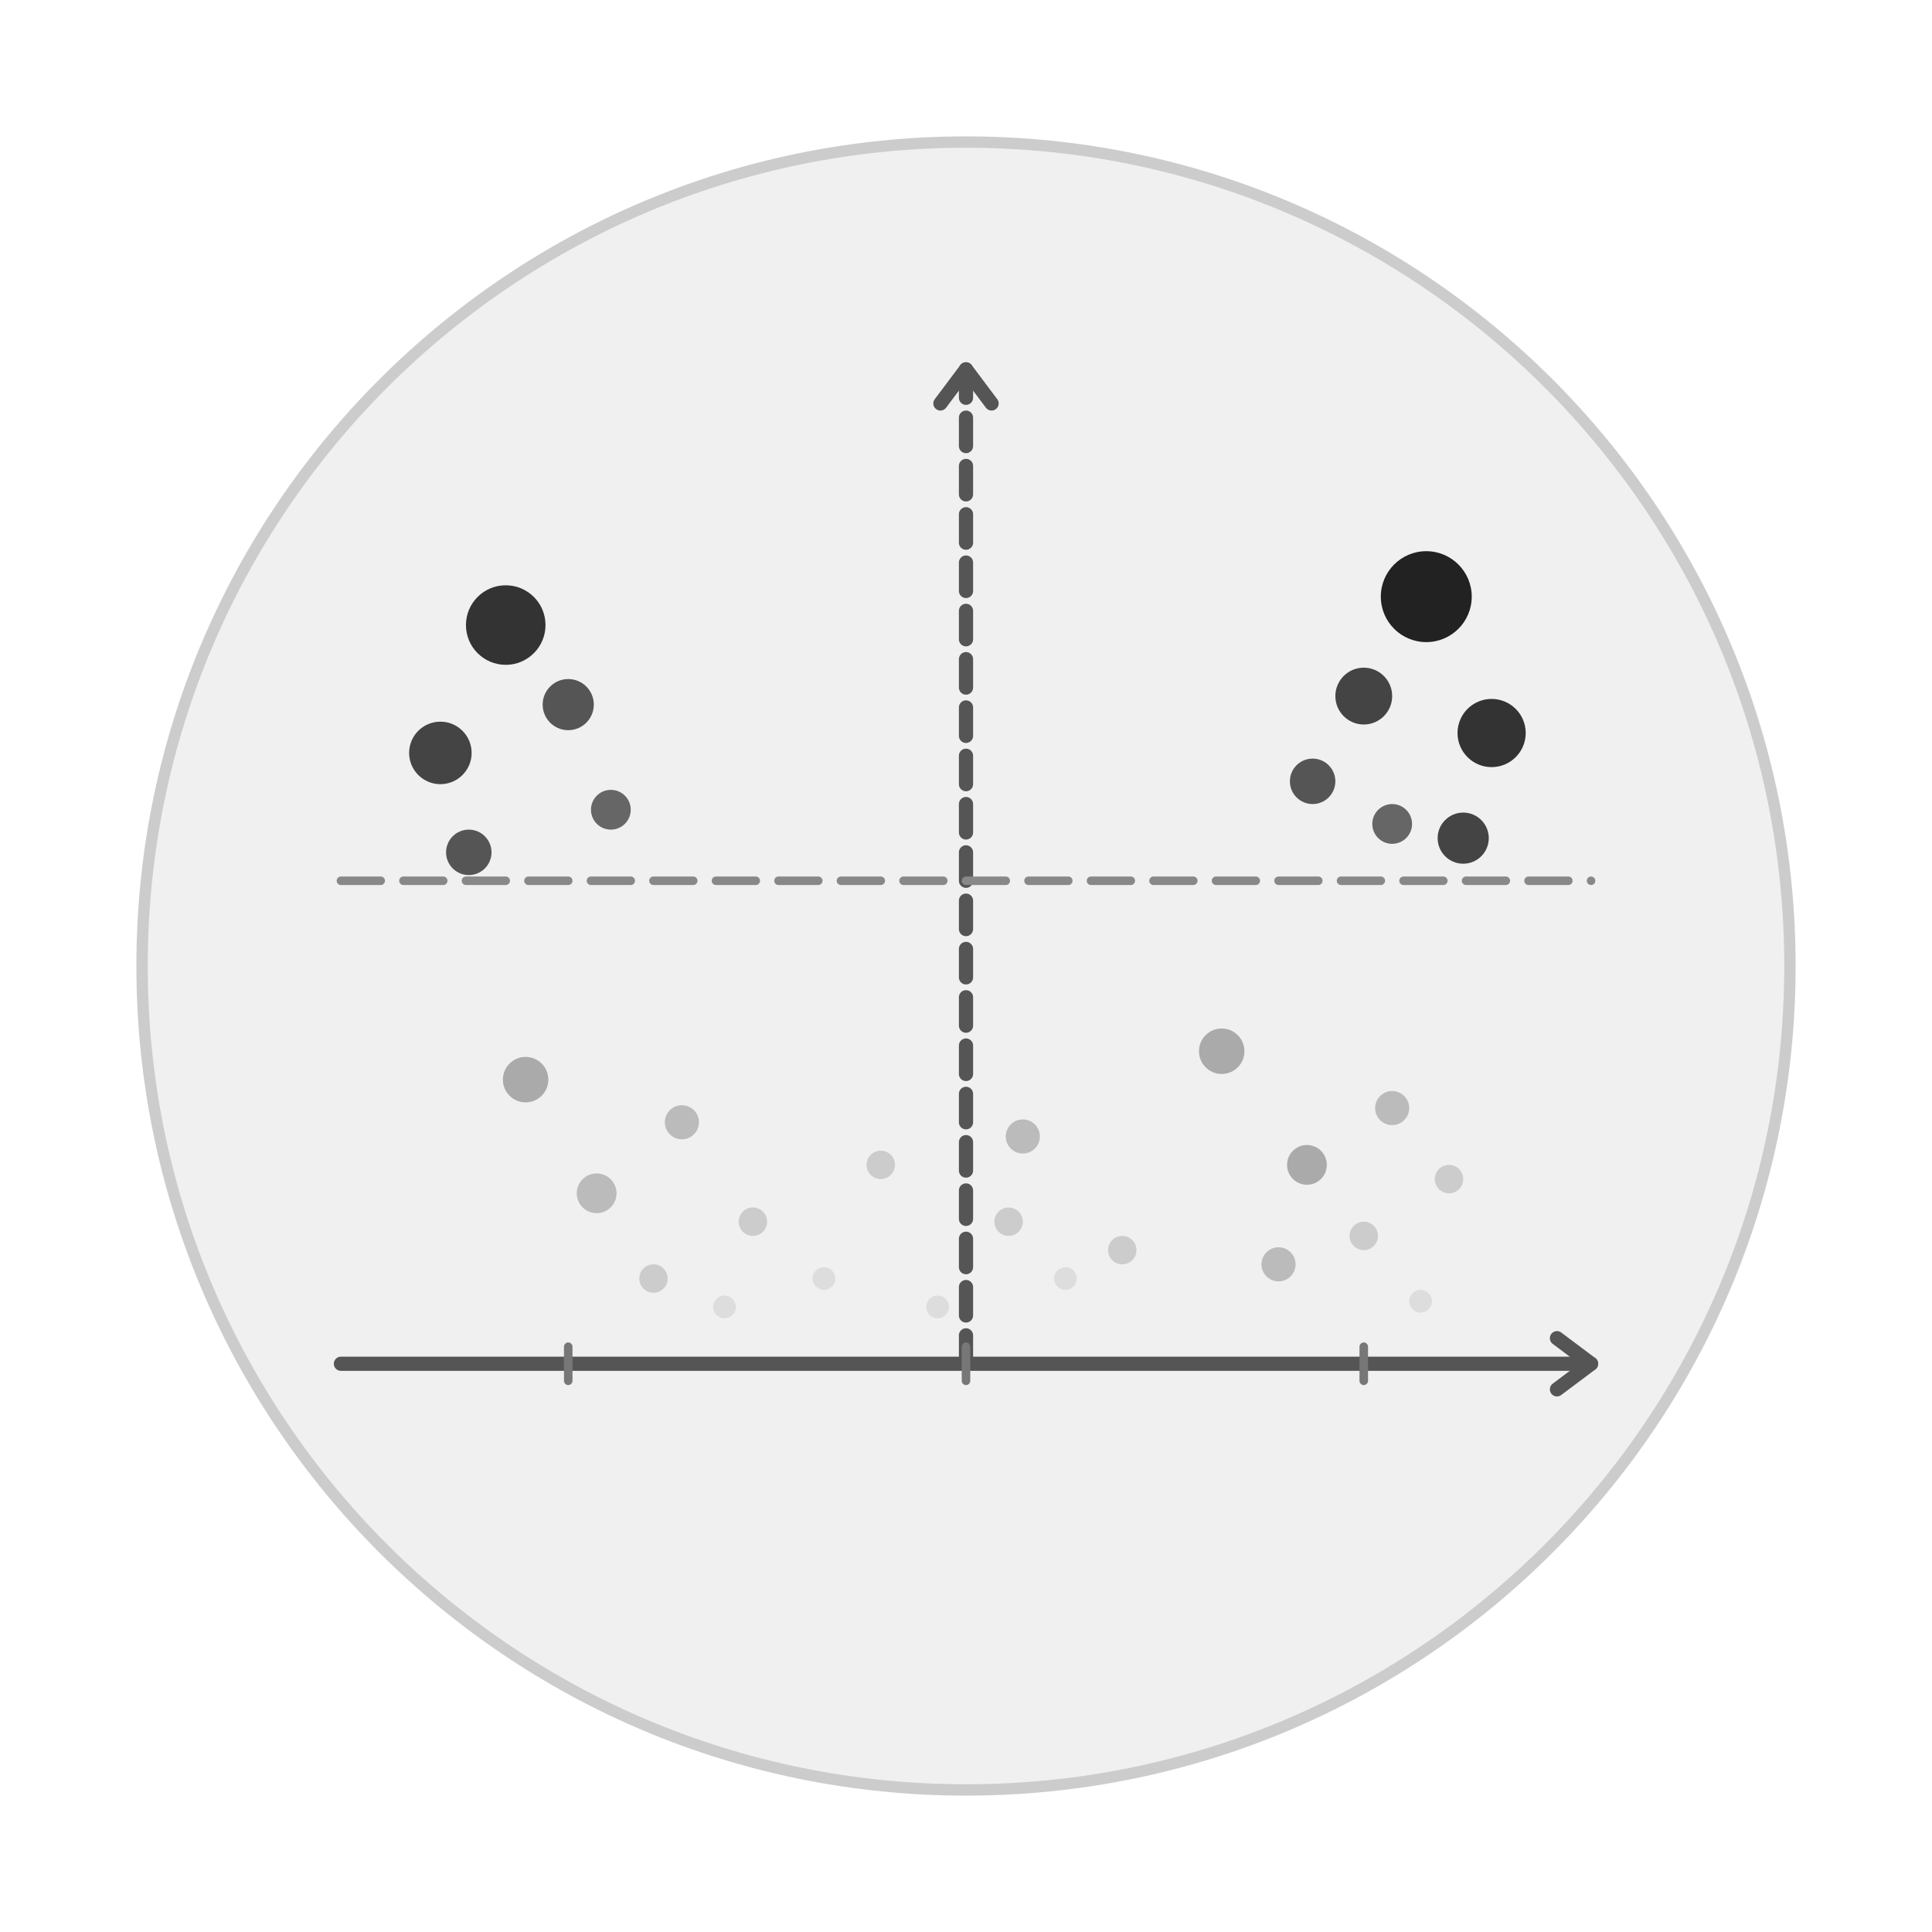
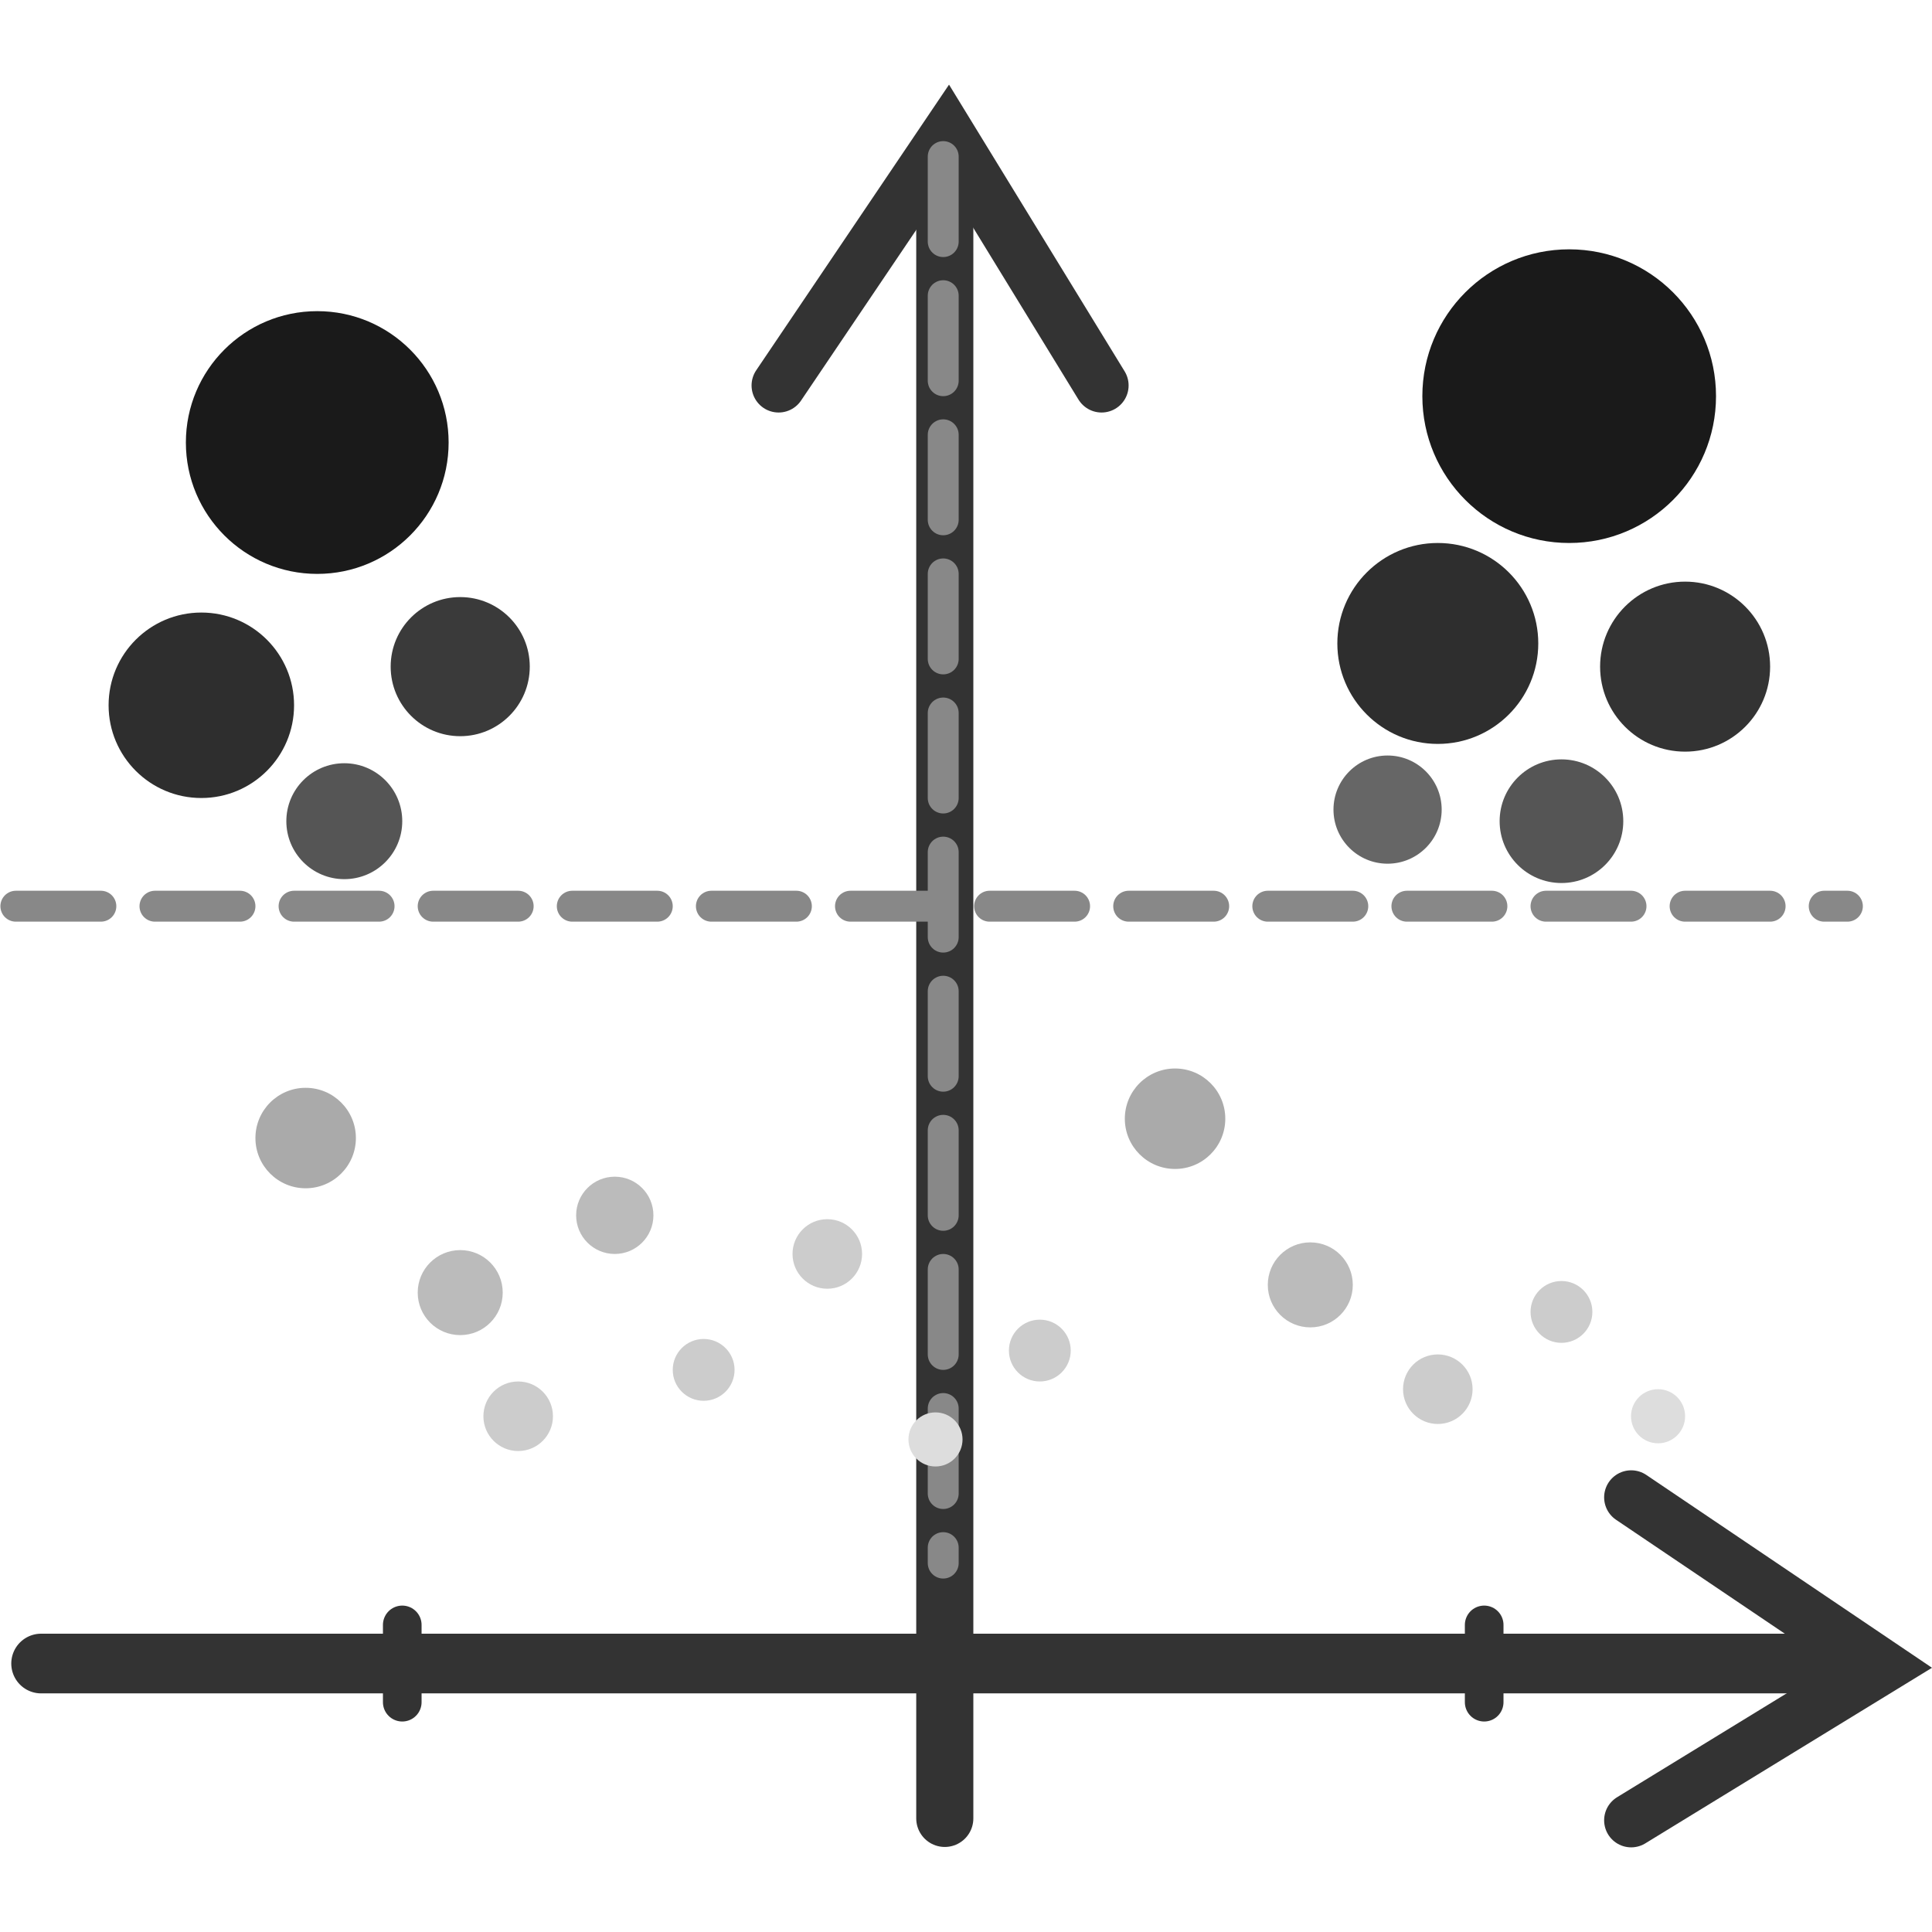
- <svg xmlns="http://www.w3.org/2000/svg" width="100%" viewBox="0 0 680 680" role="img" style="">
-   <circle cx="340" cy="340" r="290" fill="#f0f0f0" style="fill:rgb(240, 240, 240);stroke:none;color:rgb(0, 0, 0);stroke-width:1px;stroke-linecap:butt;stroke-linejoin:miter;opacity:1;font-family:&quot;Anthropic Sans&quot;, -apple-system, BlinkMacSystemFont, &quot;Segoe UI&quot;, sans-serif;font-size:16px;font-weight:400;text-anchor:start;dominant-baseline:auto" />
-   <circle cx="340" cy="340" r="290" fill="none" stroke="#cccccc" stroke-width="4" style="fill:none;stroke:rgb(204, 204, 204);color:rgb(0, 0, 0);stroke-width:4px;stroke-linecap:butt;stroke-linejoin:miter;opacity:1;font-family:&quot;Anthropic Sans&quot;, -apple-system, BlinkMacSystemFont, &quot;Segoe UI&quot;, sans-serif;font-size:16px;font-weight:400;text-anchor:start;dominant-baseline:auto" />
-   <defs>
-     <clipPath id="circle-clip">
-       <circle cx="340" cy="340" r="278" />
+ <svg xmlns="http://www.w3.org/2000/svg" width="500" viewBox="0 0 500 500" role="img" version="1.1" id="svg29" height="500">
+   <defs id="defs1">
+     <marker id="arr" viewBox="0 0 10 10" refX="8" refY="5" markerWidth="7" markerHeight="7" orient="auto" preserveAspectRatio="xMidYMid">
+       <path d="M 1,1 9,5 1,9" fill="none" stroke="#333333" stroke-width="1.8" stroke-linecap="round" stroke-linejoin="round" id="path1" />
+     </marker>
+     <clipPath clipPathUnits="userSpaceOnUse" id="clipPath29">
+       <circle cx="340" cy="340" r="278" id="circle30" />
+     </clipPath>
+     <clipPath clipPathUnits="userSpaceOnUse" id="clipPath30">
+       <circle cx="340" cy="340" r="278" id="circle31" />
+     </clipPath>
+     <clipPath clipPathUnits="userSpaceOnUse" id="clipPath31">
+       <circle cx="340" cy="340" r="278" id="circle32" />
+     </clipPath>
+     <clipPath clipPathUnits="userSpaceOnUse" id="clipPath32">
+       <circle cx="340" cy="340" r="278" id="circle33" />
+     </clipPath>
+     <clipPath clipPathUnits="userSpaceOnUse" id="clipPath33">
+       <circle cx="340" cy="340" r="278" id="circle34" />
+     </clipPath>
+     <clipPath clipPathUnits="userSpaceOnUse" id="clipPath34">
+       <circle cx="340" cy="340" r="278" id="circle35" />
+     </clipPath>
+     <clipPath clipPathUnits="userSpaceOnUse" id="clipPath35">
+       <circle cx="340" cy="340" r="278" id="circle36" />
+     </clipPath>
+     <clipPath clipPathUnits="userSpaceOnUse" id="clipPath36">
+       <circle cx="340" cy="340" r="278" id="circle37" />
+     </clipPath>
+     <clipPath clipPathUnits="userSpaceOnUse" id="clipPath37">
+       <circle cx="340" cy="340" r="278" id="circle38" />
+     </clipPath>
+     <clipPath clipPathUnits="userSpaceOnUse" id="clipPath38">
+       <circle cx="340" cy="340" r="278" id="circle39" />
+     </clipPath>
+     <clipPath clipPathUnits="userSpaceOnUse" id="clipPath39">
+       <circle cx="340" cy="340" r="278" id="circle40" />
+     </clipPath>
+     <clipPath clipPathUnits="userSpaceOnUse" id="clipPath40">
+       <circle cx="340" cy="340" r="278" id="circle41" />
+     </clipPath>
+     <clipPath clipPathUnits="userSpaceOnUse" id="clipPath41">
+       <circle cx="340" cy="340" r="278" id="circle42" />
+     </clipPath>
+     <clipPath clipPathUnits="userSpaceOnUse" id="clipPath42">
+       <circle cx="340" cy="340" r="278" id="circle43" />
+     </clipPath>
+     <clipPath clipPathUnits="userSpaceOnUse" id="clipPath43">
+       <circle cx="340" cy="340" r="278" id="circle44" />
+     </clipPath>
+     <clipPath clipPathUnits="userSpaceOnUse" id="clipPath44">
+       <circle cx="340" cy="340" r="278" id="circle45" />
+     </clipPath>
+     <clipPath clipPathUnits="userSpaceOnUse" id="clipPath45">
+       <circle cx="340" cy="340" r="278" id="circle46" />
+     </clipPath>
+     <clipPath clipPathUnits="userSpaceOnUse" id="clipPath46">
+       <circle cx="340" cy="340" r="278" id="circle47" />
+     </clipPath>
+     <clipPath clipPathUnits="userSpaceOnUse" id="clipPath47">
+       <circle cx="340" cy="340" r="278" id="circle48" />
+     </clipPath>
+     <clipPath clipPathUnits="userSpaceOnUse" id="clipPath48">
+       <circle cx="340" cy="340" r="278" id="circle49" />
+     </clipPath>
+     <clipPath clipPathUnits="userSpaceOnUse" id="clipPath49">
+       <circle cx="340" cy="340" r="278" id="circle50" />
+     </clipPath>
+     <clipPath clipPathUnits="userSpaceOnUse" id="clipPath50">
+       <circle cx="340" cy="340" r="278" id="circle51" />
+     </clipPath>
+     <clipPath clipPathUnits="userSpaceOnUse" id="clipPath51">
+       <circle cx="340" cy="340" r="278" id="circle52" />
+     </clipPath>
+     <clipPath clipPathUnits="userSpaceOnUse" id="clipPath52">
+       <circle cx="340" cy="340" r="278" id="circle53" />
+     </clipPath>
+     <clipPath clipPathUnits="userSpaceOnUse" id="clipPath53">
+       <circle cx="340" cy="340" r="278" id="circle54" />
+     </clipPath>
+     <clipPath clipPathUnits="userSpaceOnUse" id="clipPath54">
+       <circle cx="340" cy="340" r="278" id="circle55" />
+     </clipPath>
+     <clipPath clipPathUnits="userSpaceOnUse" id="clipPath55">
+       <circle cx="340" cy="340" r="278" id="circle56" />
+     </clipPath>
+     <clipPath clipPathUnits="userSpaceOnUse" id="clipPath56">
+       <circle cx="340" cy="340" r="278" id="circle57" />
    </clipPath>
  </defs>
-   <g clip-path="url(#circle-clip)" style="fill:rgb(0, 0, 0);stroke:none;color:rgb(0, 0, 0);stroke-width:1px;stroke-linecap:butt;stroke-linejoin:miter;opacity:1;font-family:&quot;Anthropic Sans&quot;, -apple-system, BlinkMacSystemFont, &quot;Segoe UI&quot;, sans-serif;font-size:16px;font-weight:400;text-anchor:start;dominant-baseline:auto">
-     <line x1="120" y1="480" x2="560" y2="480" stroke="#555555" stroke-width="5" stroke-linecap="round" style="fill:rgb(0, 0, 0);stroke:rgb(85, 85, 85);color:rgb(0, 0, 0);stroke-width:5px;stroke-linecap:round;stroke-linejoin:miter;opacity:1;font-family:&quot;Anthropic Sans&quot;, -apple-system, BlinkMacSystemFont, &quot;Segoe UI&quot;, sans-serif;font-size:16px;font-weight:400;text-anchor:start;dominant-baseline:auto" />
-     <line x1="340" y1="130" x2="340" y2="480" stroke="#555555" stroke-width="5" stroke-linecap="round" stroke-dasharray="10,7" style="fill:rgb(0, 0, 0);stroke:rgb(85, 85, 85);color:rgb(0, 0, 0);stroke-width:5px;stroke-dasharray:10px, 7px;stroke-linecap:round;stroke-linejoin:miter;opacity:1;font-family:&quot;Anthropic Sans&quot;, -apple-system, BlinkMacSystemFont, &quot;Segoe UI&quot;, sans-serif;font-size:16px;font-weight:400;text-anchor:start;dominant-baseline:auto" />
-     <line x1="120" y1="310" x2="560" y2="310" stroke="#888888" stroke-width="3" stroke-linecap="round" stroke-dasharray="14,8" style="fill:rgb(0, 0, 0);stroke:rgb(136, 136, 136);color:rgb(0, 0, 0);stroke-width:3px;stroke-dasharray:14px, 8px;stroke-linecap:round;stroke-linejoin:miter;opacity:1;font-family:&quot;Anthropic Sans&quot;, -apple-system, BlinkMacSystemFont, &quot;Segoe UI&quot;, sans-serif;font-size:16px;font-weight:400;text-anchor:start;dominant-baseline:auto" />
-     <polyline points="548,471 560,480 548,489" fill="none" stroke="#555555" stroke-width="5" stroke-linecap="round" stroke-linejoin="round" style="fill:none;stroke:rgb(85, 85, 85);color:rgb(0, 0, 0);stroke-width:5px;stroke-linecap:round;stroke-linejoin:round;opacity:1;font-family:&quot;Anthropic Sans&quot;, -apple-system, BlinkMacSystemFont, &quot;Segoe UI&quot;, sans-serif;font-size:16px;font-weight:400;text-anchor:start;dominant-baseline:auto" />
-     <polyline points="331,142 340,130 349,142" fill="none" stroke="#555555" stroke-width="5" stroke-linecap="round" stroke-linejoin="round" style="fill:none;stroke:rgb(85, 85, 85);color:rgb(0, 0, 0);stroke-width:5px;stroke-linecap:round;stroke-linejoin:round;opacity:1;font-family:&quot;Anthropic Sans&quot;, -apple-system, BlinkMacSystemFont, &quot;Segoe UI&quot;, sans-serif;font-size:16px;font-weight:400;text-anchor:start;dominant-baseline:auto" />
-     <circle cx="178" cy="220" r="14" fill="#333333" style="fill:rgb(51, 51, 51);stroke:none;color:rgb(0, 0, 0);stroke-width:1px;stroke-linecap:butt;stroke-linejoin:miter;opacity:1;font-family:&quot;Anthropic Sans&quot;, -apple-system, BlinkMacSystemFont, &quot;Segoe UI&quot;, sans-serif;font-size:16px;font-weight:400;text-anchor:start;dominant-baseline:auto" />
-     <circle cx="155" cy="265" r="11" fill="#444444" style="fill:rgb(68, 68, 68);stroke:none;color:rgb(0, 0, 0);stroke-width:1px;stroke-linecap:butt;stroke-linejoin:miter;opacity:1;font-family:&quot;Anthropic Sans&quot;, -apple-system, BlinkMacSystemFont, &quot;Segoe UI&quot;, sans-serif;font-size:16px;font-weight:400;text-anchor:start;dominant-baseline:auto" />
-     <circle cx="200" cy="248" r="9" fill="#555555" style="fill:rgb(85, 85, 85);stroke:none;color:rgb(0, 0, 0);stroke-width:1px;stroke-linecap:butt;stroke-linejoin:miter;opacity:1;font-family:&quot;Anthropic Sans&quot;, -apple-system, BlinkMacSystemFont, &quot;Segoe UI&quot;, sans-serif;font-size:16px;font-weight:400;text-anchor:start;dominant-baseline:auto" />
-     <circle cx="165" cy="300" r="8" fill="#555555" style="fill:rgb(85, 85, 85);stroke:none;color:rgb(0, 0, 0);stroke-width:1px;stroke-linecap:butt;stroke-linejoin:miter;opacity:1;font-family:&quot;Anthropic Sans&quot;, -apple-system, BlinkMacSystemFont, &quot;Segoe UI&quot;, sans-serif;font-size:16px;font-weight:400;text-anchor:start;dominant-baseline:auto" />
-     <circle cx="215" cy="285" r="7" fill="#666666" style="fill:rgb(102, 102, 102);stroke:none;color:rgb(0, 0, 0);stroke-width:1px;stroke-linecap:butt;stroke-linejoin:miter;opacity:1;font-family:&quot;Anthropic Sans&quot;, -apple-system, BlinkMacSystemFont, &quot;Segoe UI&quot;, sans-serif;font-size:16px;font-weight:400;text-anchor:start;dominant-baseline:auto" />
-     <circle cx="185" cy="380" r="8" fill="#aaaaaa" style="fill:rgb(170, 170, 170);stroke:none;color:rgb(0, 0, 0);stroke-width:1px;stroke-linecap:butt;stroke-linejoin:miter;opacity:1;font-family:&quot;Anthropic Sans&quot;, -apple-system, BlinkMacSystemFont, &quot;Segoe UI&quot;, sans-serif;font-size:16px;font-weight:400;text-anchor:start;dominant-baseline:auto" />
-     <circle cx="210" cy="420" r="7" fill="#bbbbbb" style="fill:rgb(187, 187, 187);stroke:none;color:rgb(0, 0, 0);stroke-width:1px;stroke-linecap:butt;stroke-linejoin:miter;opacity:1;font-family:&quot;Anthropic Sans&quot;, -apple-system, BlinkMacSystemFont, &quot;Segoe UI&quot;, sans-serif;font-size:16px;font-weight:400;text-anchor:start;dominant-baseline:auto" />
-     <circle cx="240" cy="395" r="6" fill="#bbbbbb" style="fill:rgb(187, 187, 187);stroke:none;color:rgb(0, 0, 0);stroke-width:1px;stroke-linecap:butt;stroke-linejoin:miter;opacity:1;font-family:&quot;Anthropic Sans&quot;, -apple-system, BlinkMacSystemFont, &quot;Segoe UI&quot;, sans-serif;font-size:16px;font-weight:400;text-anchor:start;dominant-baseline:auto" />
-     <circle cx="230" cy="450" r="5" fill="#cccccc" style="fill:rgb(204, 204, 204);stroke:none;color:rgb(0, 0, 0);stroke-width:1px;stroke-linecap:butt;stroke-linejoin:miter;opacity:1;font-family:&quot;Anthropic Sans&quot;, -apple-system, BlinkMacSystemFont, &quot;Segoe UI&quot;, sans-serif;font-size:16px;font-weight:400;text-anchor:start;dominant-baseline:auto" />
-     <circle cx="265" cy="430" r="5" fill="#cccccc" style="fill:rgb(204, 204, 204);stroke:none;color:rgb(0, 0, 0);stroke-width:1px;stroke-linecap:butt;stroke-linejoin:miter;opacity:1;font-family:&quot;Anthropic Sans&quot;, -apple-system, BlinkMacSystemFont, &quot;Segoe UI&quot;, sans-serif;font-size:16px;font-weight:400;text-anchor:start;dominant-baseline:auto" />
-     <circle cx="255" cy="460" r="4" fill="#dddddd" style="fill:rgb(221, 221, 221);stroke:none;color:rgb(0, 0, 0);stroke-width:1px;stroke-linecap:butt;stroke-linejoin:miter;opacity:1;font-family:&quot;Anthropic Sans&quot;, -apple-system, BlinkMacSystemFont, &quot;Segoe UI&quot;, sans-serif;font-size:16px;font-weight:400;text-anchor:start;dominant-baseline:auto" />
-     <circle cx="290" cy="450" r="4" fill="#dddddd" style="fill:rgb(221, 221, 221);stroke:none;color:rgb(0, 0, 0);stroke-width:1px;stroke-linecap:butt;stroke-linejoin:miter;opacity:1;font-family:&quot;Anthropic Sans&quot;, -apple-system, BlinkMacSystemFont, &quot;Segoe UI&quot;, sans-serif;font-size:16px;font-weight:400;text-anchor:start;dominant-baseline:auto" />
-     <circle cx="310" cy="410" r="5" fill="#cccccc" style="fill:rgb(204, 204, 204);stroke:none;color:rgb(0, 0, 0);stroke-width:1px;stroke-linecap:butt;stroke-linejoin:miter;opacity:1;font-family:&quot;Anthropic Sans&quot;, -apple-system, BlinkMacSystemFont, &quot;Segoe UI&quot;, sans-serif;font-size:16px;font-weight:400;text-anchor:start;dominant-baseline:auto" />
-     <circle cx="355" cy="430" r="5" fill="#cccccc" style="fill:rgb(204, 204, 204);stroke:none;color:rgb(0, 0, 0);stroke-width:1px;stroke-linecap:butt;stroke-linejoin:miter;opacity:1;font-family:&quot;Anthropic Sans&quot;, -apple-system, BlinkMacSystemFont, &quot;Segoe UI&quot;, sans-serif;font-size:16px;font-weight:400;text-anchor:start;dominant-baseline:auto" />
-     <circle cx="330" cy="460" r="4" fill="#dddddd" style="fill:rgb(221, 221, 221);stroke:none;color:rgb(0, 0, 0);stroke-width:1px;stroke-linecap:butt;stroke-linejoin:miter;opacity:1;font-family:&quot;Anthropic Sans&quot;, -apple-system, BlinkMacSystemFont, &quot;Segoe UI&quot;, sans-serif;font-size:16px;font-weight:400;text-anchor:start;dominant-baseline:auto" />
-     <circle cx="375" cy="450" r="4" fill="#dddddd" style="fill:rgb(221, 221, 221);stroke:none;color:rgb(0, 0, 0);stroke-width:1px;stroke-linecap:butt;stroke-linejoin:miter;opacity:1;font-family:&quot;Anthropic Sans&quot;, -apple-system, BlinkMacSystemFont, &quot;Segoe UI&quot;, sans-serif;font-size:16px;font-weight:400;text-anchor:start;dominant-baseline:auto" />
-     <circle cx="360" cy="400" r="6" fill="#bbbbbb" style="fill:rgb(187, 187, 187);stroke:none;color:rgb(0, 0, 0);stroke-width:1px;stroke-linecap:butt;stroke-linejoin:miter;opacity:1;font-family:&quot;Anthropic Sans&quot;, -apple-system, BlinkMacSystemFont, &quot;Segoe UI&quot;, sans-serif;font-size:16px;font-weight:400;text-anchor:start;dominant-baseline:auto" />
-     <circle cx="395" cy="440" r="5" fill="#cccccc" style="fill:rgb(204, 204, 204);stroke:none;color:rgb(0, 0, 0);stroke-width:1px;stroke-linecap:butt;stroke-linejoin:miter;opacity:1;font-family:&quot;Anthropic Sans&quot;, -apple-system, BlinkMacSystemFont, &quot;Segoe UI&quot;, sans-serif;font-size:16px;font-weight:400;text-anchor:start;dominant-baseline:auto" />
-     <circle cx="502" cy="210" r="16" fill="#222222" style="fill:rgb(34, 34, 34);stroke:none;color:rgb(0, 0, 0);stroke-width:1px;stroke-linecap:butt;stroke-linejoin:miter;opacity:1;font-family:&quot;Anthropic Sans&quot;, -apple-system, BlinkMacSystemFont, &quot;Segoe UI&quot;, sans-serif;font-size:16px;font-weight:400;text-anchor:start;dominant-baseline:auto" />
-     <circle cx="525" cy="258" r="12" fill="#333333" style="fill:rgb(51, 51, 51);stroke:none;color:rgb(0, 0, 0);stroke-width:1px;stroke-linecap:butt;stroke-linejoin:miter;opacity:1;font-family:&quot;Anthropic Sans&quot;, -apple-system, BlinkMacSystemFont, &quot;Segoe UI&quot;, sans-serif;font-size:16px;font-weight:400;text-anchor:start;dominant-baseline:auto" />
-     <circle cx="480" cy="245" r="10" fill="#444444" style="fill:rgb(68, 68, 68);stroke:none;color:rgb(0, 0, 0);stroke-width:1px;stroke-linecap:butt;stroke-linejoin:miter;opacity:1;font-family:&quot;Anthropic Sans&quot;, -apple-system, BlinkMacSystemFont, &quot;Segoe UI&quot;, sans-serif;font-size:16px;font-weight:400;text-anchor:start;dominant-baseline:auto" />
-     <circle cx="515" cy="295" r="9" fill="#444444" style="fill:rgb(68, 68, 68);stroke:none;color:rgb(0, 0, 0);stroke-width:1px;stroke-linecap:butt;stroke-linejoin:miter;opacity:1;font-family:&quot;Anthropic Sans&quot;, -apple-system, BlinkMacSystemFont, &quot;Segoe UI&quot;, sans-serif;font-size:16px;font-weight:400;text-anchor:start;dominant-baseline:auto" />
-     <circle cx="462" cy="275" r="8" fill="#555555" style="fill:rgb(85, 85, 85);stroke:none;color:rgb(0, 0, 0);stroke-width:1px;stroke-linecap:butt;stroke-linejoin:miter;opacity:1;font-family:&quot;Anthropic Sans&quot;, -apple-system, BlinkMacSystemFont, &quot;Segoe UI&quot;, sans-serif;font-size:16px;font-weight:400;text-anchor:start;dominant-baseline:auto" />
-     <circle cx="490" cy="290" r="7" fill="#666666" style="fill:rgb(102, 102, 102);stroke:none;color:rgb(0, 0, 0);stroke-width:1px;stroke-linecap:butt;stroke-linejoin:miter;opacity:1;font-family:&quot;Anthropic Sans&quot;, -apple-system, BlinkMacSystemFont, &quot;Segoe UI&quot;, sans-serif;font-size:16px;font-weight:400;text-anchor:start;dominant-baseline:auto" />
-     <circle cx="430" cy="370" r="8" fill="#aaaaaa" style="fill:rgb(170, 170, 170);stroke:none;color:rgb(0, 0, 0);stroke-width:1px;stroke-linecap:butt;stroke-linejoin:miter;opacity:1;font-family:&quot;Anthropic Sans&quot;, -apple-system, BlinkMacSystemFont, &quot;Segoe UI&quot;, sans-serif;font-size:16px;font-weight:400;text-anchor:start;dominant-baseline:auto" />
-     <circle cx="460" cy="410" r="7" fill="#aaaaaa" style="fill:rgb(170, 170, 170);stroke:none;color:rgb(0, 0, 0);stroke-width:1px;stroke-linecap:butt;stroke-linejoin:miter;opacity:1;font-family:&quot;Anthropic Sans&quot;, -apple-system, BlinkMacSystemFont, &quot;Segoe UI&quot;, sans-serif;font-size:16px;font-weight:400;text-anchor:start;dominant-baseline:auto" />
-     <circle cx="450" cy="445" r="6" fill="#bbbbbb" style="fill:rgb(187, 187, 187);stroke:none;color:rgb(0, 0, 0);stroke-width:1px;stroke-linecap:butt;stroke-linejoin:miter;opacity:1;font-family:&quot;Anthropic Sans&quot;, -apple-system, BlinkMacSystemFont, &quot;Segoe UI&quot;, sans-serif;font-size:16px;font-weight:400;text-anchor:start;dominant-baseline:auto" />
-     <circle cx="490" cy="390" r="6" fill="#bbbbbb" style="fill:rgb(187, 187, 187);stroke:none;color:rgb(0, 0, 0);stroke-width:1px;stroke-linecap:butt;stroke-linejoin:miter;opacity:1;font-family:&quot;Anthropic Sans&quot;, -apple-system, BlinkMacSystemFont, &quot;Segoe UI&quot;, sans-serif;font-size:16px;font-weight:400;text-anchor:start;dominant-baseline:auto" />
-     <circle cx="480" cy="435" r="5" fill="#cccccc" style="fill:rgb(204, 204, 204);stroke:none;color:rgb(0, 0, 0);stroke-width:1px;stroke-linecap:butt;stroke-linejoin:miter;opacity:1;font-family:&quot;Anthropic Sans&quot;, -apple-system, BlinkMacSystemFont, &quot;Segoe UI&quot;, sans-serif;font-size:16px;font-weight:400;text-anchor:start;dominant-baseline:auto" />
-     <circle cx="510" cy="415" r="5" fill="#cccccc" style="fill:rgb(204, 204, 204);stroke:none;color:rgb(0, 0, 0);stroke-width:1px;stroke-linecap:butt;stroke-linejoin:miter;opacity:1;font-family:&quot;Anthropic Sans&quot;, -apple-system, BlinkMacSystemFont, &quot;Segoe UI&quot;, sans-serif;font-size:16px;font-weight:400;text-anchor:start;dominant-baseline:auto" />
-     <circle cx="500" cy="458" r="4" fill="#dddddd" style="fill:rgb(221, 221, 221);stroke:none;color:rgb(0, 0, 0);stroke-width:1px;stroke-linecap:butt;stroke-linejoin:miter;opacity:1;font-family:&quot;Anthropic Sans&quot;, -apple-system, BlinkMacSystemFont, &quot;Segoe UI&quot;, sans-serif;font-size:16px;font-weight:400;text-anchor:start;dominant-baseline:auto" />
-     <line x1="200" y1="474" x2="200" y2="486" stroke="#777777" stroke-width="3" stroke-linecap="round" style="fill:rgb(0, 0, 0);stroke:rgb(119, 119, 119);color:rgb(0, 0, 0);stroke-width:3px;stroke-linecap:round;stroke-linejoin:miter;opacity:1;font-family:&quot;Anthropic Sans&quot;, -apple-system, BlinkMacSystemFont, &quot;Segoe UI&quot;, sans-serif;font-size:16px;font-weight:400;text-anchor:start;dominant-baseline:auto" />
-     <line x1="340" y1="474" x2="340" y2="486" stroke="#777777" stroke-width="3" stroke-linecap="round" style="fill:rgb(0, 0, 0);stroke:rgb(119, 119, 119);color:rgb(0, 0, 0);stroke-width:3px;stroke-linecap:round;stroke-linejoin:miter;opacity:1;font-family:&quot;Anthropic Sans&quot;, -apple-system, BlinkMacSystemFont, &quot;Segoe UI&quot;, sans-serif;font-size:16px;font-weight:400;text-anchor:start;dominant-baseline:auto" />
-     <line x1="480" y1="474" x2="480" y2="486" stroke="#777777" stroke-width="3" stroke-linecap="round" style="fill:rgb(0, 0, 0);stroke:rgb(119, 119, 119);color:rgb(0, 0, 0);stroke-width:3px;stroke-linecap:round;stroke-linejoin:miter;opacity:1;font-family:&quot;Anthropic Sans&quot;, -apple-system, BlinkMacSystemFont, &quot;Segoe UI&quot;, sans-serif;font-size:16px;font-weight:400;text-anchor:start;dominant-baseline:auto" />
+   <g id="g63" transform="translate(0.05198205,-13)">
+     <path style="fill:#000000;stroke:#333333;stroke-width:14.782;stroke-linecap:round;stroke-dasharray:none;stroke-opacity:1" d="m 244.458,483.601 c 0,-433.332 0,-433.332 0,-433.332" id="path60" />
+     <path style="fill:none;stroke:#333333;stroke-width:14;stroke-linecap:round;stroke-dasharray:none;stroke-opacity:1" d="M 201.451,112.758 C 245.269,47.841 245.269,47.841 245.269,47.841 285.031,112.758 285.031,112.758 285.031,112.758" id="path61" />
+     <g id="g62" transform="translate(0,26)">
+       <path style="fill:#000000;stroke:#333333;stroke-width:15.448;stroke-linecap:round;stroke-dasharray:none;stroke-opacity:1" d="m 10.589,417.521 c 473.278,0 473.278,0 473.278,0" id="path60-5" />
+       <path style="fill:none;stroke:#333333;stroke-width:14;stroke-linecap:round;stroke-dasharray:none;stroke-opacity:1" d="m 422.096,374.514 c 64.916,43.819 64.916,43.819 64.916,43.819 -64.916,39.761 -64.916,39.761 -64.916,39.761" id="path61-3" />
+       <line x1="200" y1="490" x2="200" y2="510" stroke="#333333" stroke-width="10" stroke-linecap="round" style="color:#000000;font-weight:400;font-size:16px;font-family:'Anthropic Sans', '-apple-system', BlinkMacSystemFont, 'Segoe UI', sans-serif;dominant-baseline:auto;text-anchor:start;fill:#000000;stroke:#333333;stroke-width:10px;stroke-linecap:round;stroke-linejoin:miter" id="line5" clip-path="url(#clipPath54)" transform="translate(-95.94802,-82.47508)" />
+       <line x1="480" y1="490" x2="480" y2="510" stroke="#333333" stroke-width="10" stroke-linecap="round" style="color:#000000;font-weight:400;font-size:16px;font-family:'Anthropic Sans', '-apple-system', BlinkMacSystemFont, 'Segoe UI', sans-serif;dominant-baseline:auto;text-anchor:start;fill:#000000;stroke:#333333;stroke-width:10px;stroke-linecap:round;stroke-linejoin:miter" id="line6" clip-path="url(#clipPath53)" transform="translate(-95.94802,-82.47508)" />
+     </g>
+     <line x1="100" y1="330" x2="574" y2="330" stroke="#888888" stroke-width="8" stroke-linecap="round" stroke-dasharray="22,14" style="color:#000000;font-weight:400;font-size:16px;font-family:'Anthropic Sans', '-apple-system', BlinkMacSystemFont, 'Segoe UI', sans-serif;dominant-baseline:auto;text-anchor:start;fill:#000000;stroke:#888888;stroke-width:8px;stroke-linecap:round;stroke-linejoin:miter;stroke-dasharray:22px, 14px" id="line7" clip-path="url(#clipPath52)" transform="translate(-95.94802,-82.47508)" />
+     <line x1="340" y1="136" x2="340" y2="500" stroke="#888888" stroke-width="8" stroke-linecap="round" stroke-dasharray="22,14" style="color:#000000;font-weight:400;font-size:16px;font-family:'Anthropic Sans', '-apple-system', BlinkMacSystemFont, 'Segoe UI', sans-serif;dominant-baseline:auto;text-anchor:start;fill:#000000;stroke:#888888;stroke-width:8px;stroke-linecap:round;stroke-linejoin:miter;stroke-dasharray:22px, 14px" id="line8" clip-path="url(#clipPath51)" transform="translate(-95.94802,-82.47508)" />
+     <circle cx="178" cy="210" r="34" fill="#1a1a1a" style="color:#000000;font-weight:400;font-size:16px;font-family:'Anthropic Sans', '-apple-system', BlinkMacSystemFont, 'Segoe UI', sans-serif;dominant-baseline:auto;text-anchor:start;fill:#1a1a1a;stroke:none;stroke-width:1px;stroke-linecap:butt;stroke-linejoin:miter" id="circle8" clip-path="url(#clipPath50)" transform="translate(-95.94802,-82.47508)" />
+     <circle cx="148" cy="278" r="24" fill="#2e2e2e" style="color:#000000;font-weight:400;font-size:16px;font-family:'Anthropic Sans', '-apple-system', BlinkMacSystemFont, 'Segoe UI', sans-serif;dominant-baseline:auto;text-anchor:start;fill:#2e2e2e;stroke:none;stroke-width:1px;stroke-linecap:butt;stroke-linejoin:miter" id="circle9" clip-path="url(#clipPath49)" transform="translate(-95.94802,-82.47508)" />
+     <circle cx="215" cy="268" r="18" fill="#3a3a3a" style="color:#000000;font-weight:400;font-size:16px;font-family:'Anthropic Sans', '-apple-system', BlinkMacSystemFont, 'Segoe UI', sans-serif;dominant-baseline:auto;text-anchor:start;fill:#3a3a3a;stroke:none;stroke-width:1px;stroke-linecap:butt;stroke-linejoin:miter" id="circle10" clip-path="url(#clipPath48)" transform="translate(-95.94802,-82.47508)" />
+     <circle cx="185" cy="308" r="15" fill="#555555" style="color:#000000;font-weight:400;font-size:16px;font-family:'Anthropic Sans', '-apple-system', BlinkMacSystemFont, 'Segoe UI', sans-serif;dominant-baseline:auto;text-anchor:start;fill:#555555;stroke:none;stroke-width:1px;stroke-linecap:butt;stroke-linejoin:miter" id="circle11" clip-path="url(#clipPath47)" transform="translate(-95.94802,-82.47508)" />
+     <circle cx="502" cy="198" r="38" fill="#1a1a1a" style="color:#000000;font-weight:400;font-size:16px;font-family:'Anthropic Sans', '-apple-system', BlinkMacSystemFont, 'Segoe UI', sans-serif;dominant-baseline:auto;text-anchor:start;fill:#1a1a1a;stroke:none;stroke-width:1px;stroke-linecap:butt;stroke-linejoin:miter" id="circle12" clip-path="url(#clipPath46)" transform="translate(-95.94802,-82.47508)" />
+     <circle cx="468" cy="262" r="26" fill="#2e2e2e" style="color:#000000;font-weight:400;font-size:16px;font-family:'Anthropic Sans', '-apple-system', BlinkMacSystemFont, 'Segoe UI', sans-serif;dominant-baseline:auto;text-anchor:start;fill:#2e2e2e;stroke:none;stroke-width:1px;stroke-linecap:butt;stroke-linejoin:miter" id="circle13" clip-path="url(#clipPath45)" transform="translate(-95.94802,-82.47508)" />
+     <circle cx="532" cy="268" r="22" fill="#333333" style="color:#000000;font-weight:400;font-size:16px;font-family:'Anthropic Sans', '-apple-system', BlinkMacSystemFont, 'Segoe UI', sans-serif;dominant-baseline:auto;text-anchor:start;fill:#333333;stroke:none;stroke-width:1px;stroke-linecap:butt;stroke-linejoin:miter" id="circle14" clip-path="url(#clipPath44)" transform="translate(-95.94802,-82.47508)" />
+     <circle cx="500" cy="308" r="16" fill="#555555" style="color:#000000;font-weight:400;font-size:16px;font-family:'Anthropic Sans', '-apple-system', BlinkMacSystemFont, 'Segoe UI', sans-serif;dominant-baseline:auto;text-anchor:start;fill:#555555;stroke:none;stroke-width:1px;stroke-linecap:butt;stroke-linejoin:miter" id="circle15" clip-path="url(#clipPath43)" transform="translate(-95.94802,-82.47508)" />
+     <circle cx="455" cy="305" r="14" fill="#666666" style="color:#000000;font-weight:400;font-size:16px;font-family:'Anthropic Sans', '-apple-system', BlinkMacSystemFont, 'Segoe UI', sans-serif;dominant-baseline:auto;text-anchor:start;fill:#666666;stroke:none;stroke-width:1px;stroke-linecap:butt;stroke-linejoin:miter" id="circle16" clip-path="url(#clipPath42)" transform="translate(-95.94802,-82.47508)" />
+     <circle cx="175" cy="390" r="13" fill="#aaaaaa" style="color:#000000;font-weight:400;font-size:16px;font-family:'Anthropic Sans', '-apple-system', BlinkMacSystemFont, 'Segoe UI', sans-serif;dominant-baseline:auto;text-anchor:start;fill:#aaaaaa;stroke:none;stroke-width:1px;stroke-linecap:butt;stroke-linejoin:miter" id="circle17" clip-path="url(#clipPath41)" transform="translate(-95.94802,-82.47508)" />
+     <circle cx="215" cy="430" r="11" fill="#bbbbbb" style="color:#000000;font-weight:400;font-size:16px;font-family:'Anthropic Sans', '-apple-system', BlinkMacSystemFont, 'Segoe UI', sans-serif;dominant-baseline:auto;text-anchor:start;fill:#bbbbbb;stroke:none;stroke-width:1px;stroke-linecap:butt;stroke-linejoin:miter" id="circle18" clip-path="url(#clipPath40)" transform="translate(-95.94802,-82.47508)" />
+     <circle cx="255" cy="410" r="10" fill="#bbbbbb" style="color:#000000;font-weight:400;font-size:16px;font-family:'Anthropic Sans', '-apple-system', BlinkMacSystemFont, 'Segoe UI', sans-serif;dominant-baseline:auto;text-anchor:start;fill:#bbbbbb;stroke:none;stroke-width:1px;stroke-linecap:butt;stroke-linejoin:miter" id="circle19" clip-path="url(#clipPath39)" transform="translate(-95.94802,-82.47508)" />
+     <circle cx="230" cy="462" r="9" fill="#cccccc" style="color:#000000;font-weight:400;font-size:16px;font-family:'Anthropic Sans', '-apple-system', BlinkMacSystemFont, 'Segoe UI', sans-serif;dominant-baseline:auto;text-anchor:start;fill:#cccccc;stroke:none;stroke-width:1px;stroke-linecap:butt;stroke-linejoin:miter" id="circle20" clip-path="url(#clipPath38)" transform="translate(-95.94802,-82.47508)" />
+     <circle cx="278" cy="450" r="8" fill="#cccccc" style="color:#000000;font-weight:400;font-size:16px;font-family:'Anthropic Sans', '-apple-system', BlinkMacSystemFont, 'Segoe UI', sans-serif;dominant-baseline:auto;text-anchor:start;fill:#cccccc;stroke:none;stroke-width:1px;stroke-linecap:butt;stroke-linejoin:miter" id="circle21" clip-path="url(#clipPath37)" transform="translate(-95.94802,-82.47508)" />
+     <circle cx="310" cy="420" r="9" fill="#cccccc" style="color:#000000;font-weight:400;font-size:16px;font-family:'Anthropic Sans', '-apple-system', BlinkMacSystemFont, 'Segoe UI', sans-serif;dominant-baseline:auto;text-anchor:start;fill:#cccccc;stroke:none;stroke-width:1px;stroke-linecap:butt;stroke-linejoin:miter" id="circle22" clip-path="url(#clipPath36)" transform="translate(-95.94802,-82.47508)" />
+     <circle cx="365" cy="445" r="8" fill="#cccccc" style="color:#000000;font-weight:400;font-size:16px;font-family:'Anthropic Sans', '-apple-system', BlinkMacSystemFont, 'Segoe UI', sans-serif;dominant-baseline:auto;text-anchor:start;fill:#cccccc;stroke:none;stroke-width:1px;stroke-linecap:butt;stroke-linejoin:miter" id="circle23" clip-path="url(#clipPath35)" transform="translate(-95.94802,-82.47508)" />
+     <circle cx="338" cy="468" r="7" fill="#dddddd" style="color:#000000;font-weight:400;font-size:16px;font-family:'Anthropic Sans', '-apple-system', BlinkMacSystemFont, 'Segoe UI', sans-serif;dominant-baseline:auto;text-anchor:start;fill:#dddddd;stroke:none;stroke-width:1px;stroke-linecap:butt;stroke-linejoin:miter" id="circle24" clip-path="url(#clipPath34)" transform="translate(-95.94802,-82.47508)" />
+     <circle cx="400" cy="385" r="13" fill="#aaaaaa" style="color:#000000;font-weight:400;font-size:16px;font-family:'Anthropic Sans', '-apple-system', BlinkMacSystemFont, 'Segoe UI', sans-serif;dominant-baseline:auto;text-anchor:start;fill:#aaaaaa;stroke:none;stroke-width:1px;stroke-linecap:butt;stroke-linejoin:miter" id="circle25" clip-path="url(#clipPath33)" transform="translate(-95.94802,-82.47508)" />
+     <circle cx="435" cy="428" r="11" fill="#bbbbbb" style="color:#000000;font-weight:400;font-size:16px;font-family:'Anthropic Sans', '-apple-system', BlinkMacSystemFont, 'Segoe UI', sans-serif;dominant-baseline:auto;text-anchor:start;fill:#bbbbbb;stroke:none;stroke-width:1px;stroke-linecap:butt;stroke-linejoin:miter" id="circle26" clip-path="url(#clipPath32)" transform="translate(-95.94802,-82.47508)" />
+     <circle cx="468" cy="455" r="9" fill="#cccccc" style="color:#000000;font-weight:400;font-size:16px;font-family:'Anthropic Sans', '-apple-system', BlinkMacSystemFont, 'Segoe UI', sans-serif;dominant-baseline:auto;text-anchor:start;fill:#cccccc;stroke:none;stroke-width:1px;stroke-linecap:butt;stroke-linejoin:miter" id="circle27" clip-path="url(#clipPath31)" transform="translate(-95.94802,-82.47508)" />
+     <circle cx="500" cy="435" r="8" fill="#cccccc" style="color:#000000;font-weight:400;font-size:16px;font-family:'Anthropic Sans', '-apple-system', BlinkMacSystemFont, 'Segoe UI', sans-serif;dominant-baseline:auto;text-anchor:start;fill:#cccccc;stroke:none;stroke-width:1px;stroke-linecap:butt;stroke-linejoin:miter" id="circle28" clip-path="url(#clipPath30)" transform="translate(-95.94802,-82.47508)" />
+     <circle cx="525" cy="462" r="7" fill="#dddddd" style="color:#000000;font-weight:400;font-size:16px;font-family:'Anthropic Sans', '-apple-system', BlinkMacSystemFont, 'Segoe UI', sans-serif;dominant-baseline:auto;text-anchor:start;fill:#dddddd;stroke:none;stroke-width:1px;stroke-linecap:butt;stroke-linejoin:miter" id="circle29" clip-path="url(#clipPath29)" transform="translate(-95.94802,-82.47508)" />
  </g>
</svg>
